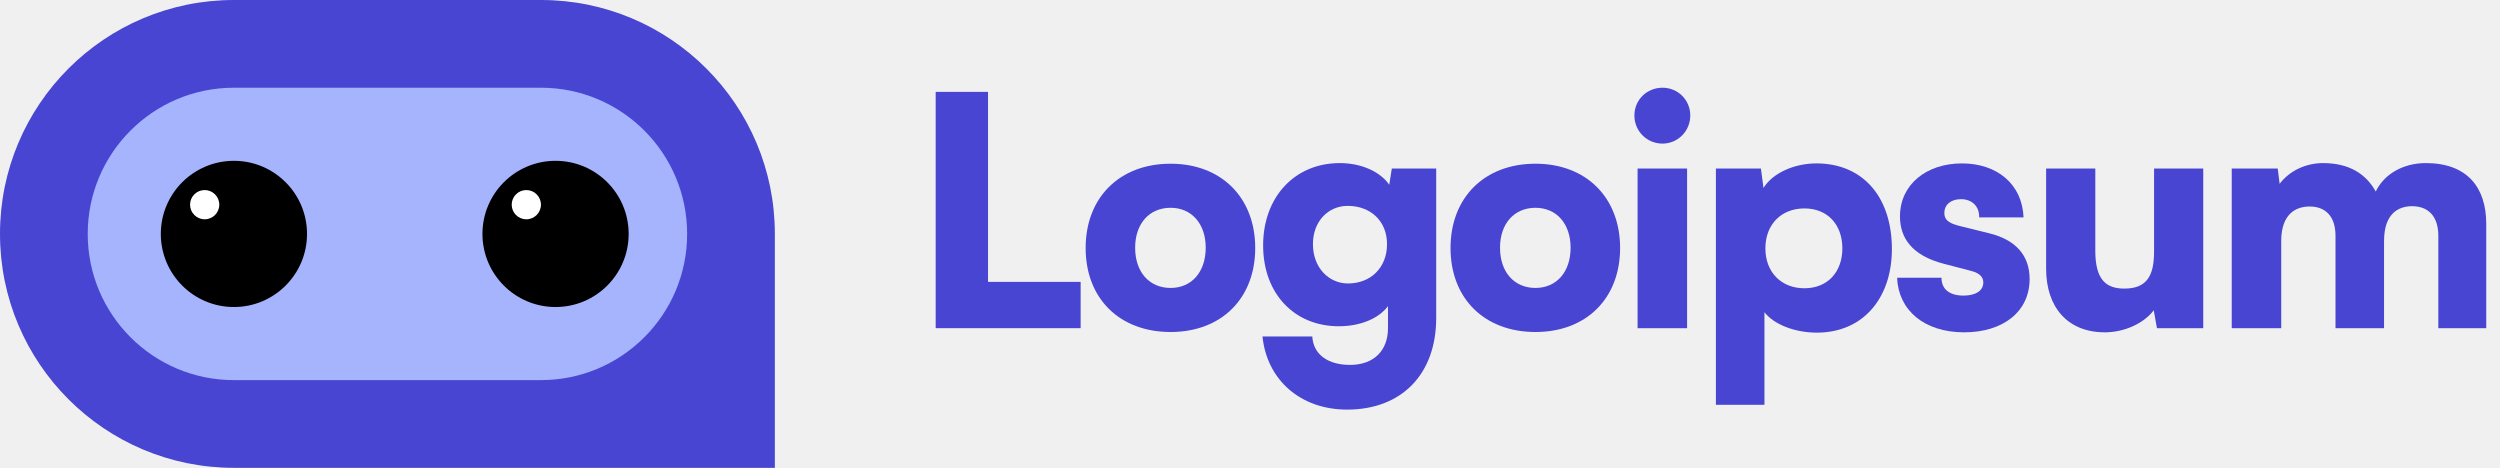
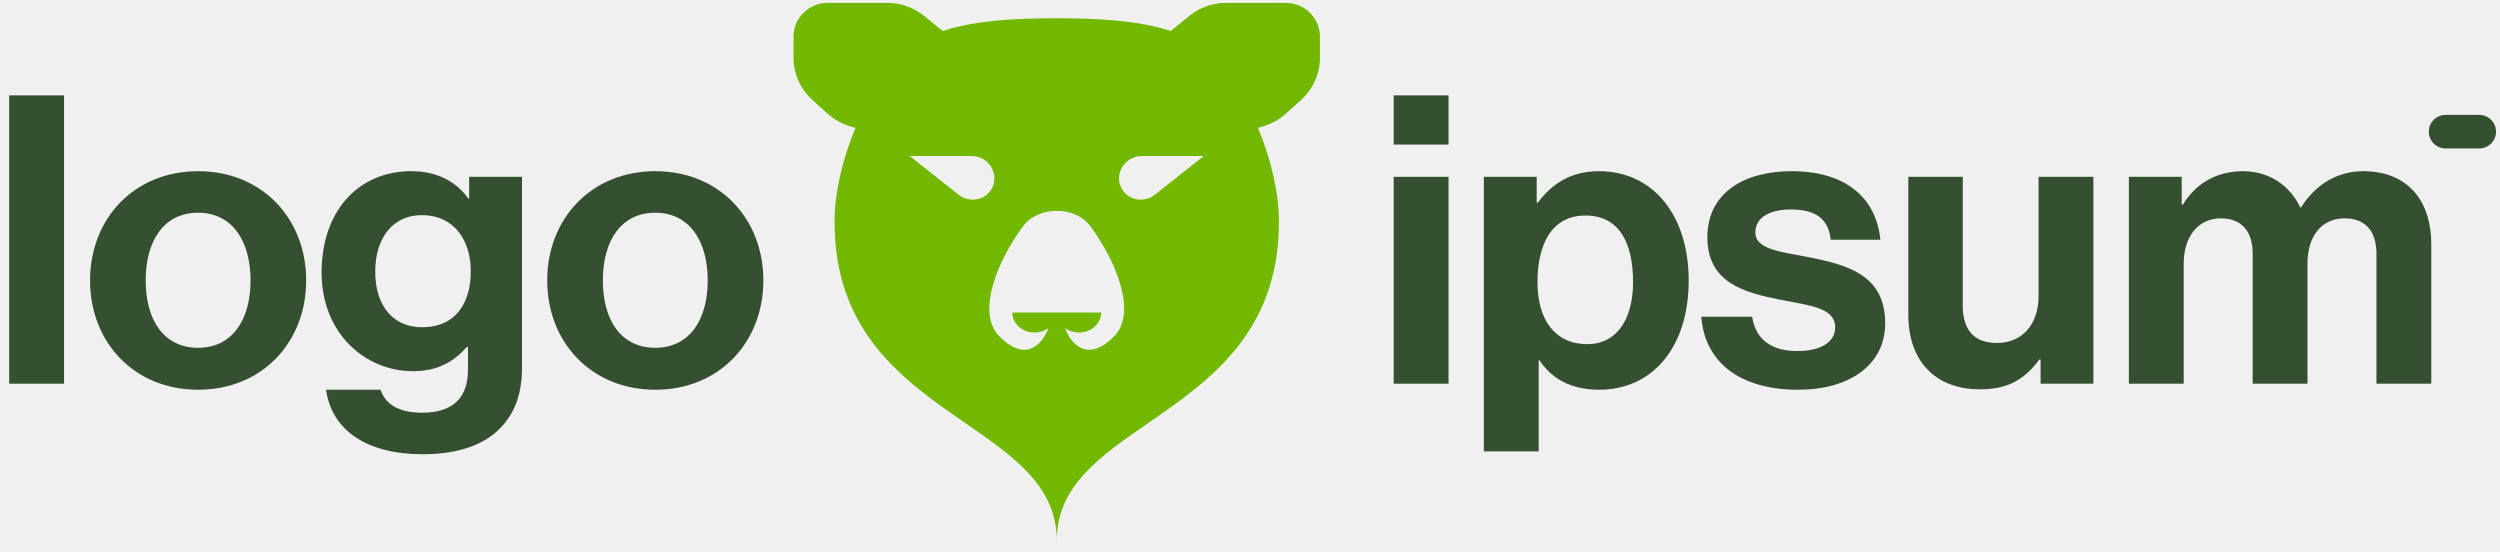
- <svg xmlns="http://www.w3.org/2000/svg" id="logo-40" width="171" height="32" viewBox="0 0 171 32" fill="none">
-   <path d="M67.582 6.284H64V22.447H73.916V19.28H67.582V6.284Z" fill="#4845D2" class="ccustom" />
-   <path d="M74.258 16.965C74.258 20.416 76.574 22.709 80.069 22.709C83.541 22.709 85.857 20.416 85.857 16.965C85.857 13.514 83.541 11.198 80.069 11.198C76.574 11.198 74.258 13.514 74.258 16.965ZM77.644 16.943C77.644 15.305 78.605 14.213 80.069 14.213C81.51 14.213 82.471 15.305 82.471 16.943C82.471 18.603 81.51 19.695 80.069 19.695C78.605 19.695 77.644 18.603 77.644 16.943Z" fill="#4845D2" class="ccustom" />
-   <path d="M86.398 16.79C86.398 20.088 88.538 22.316 91.574 22.316C93.038 22.316 94.305 21.792 94.938 20.94V22.447C94.938 23.954 93.999 24.959 92.339 24.959C90.854 24.959 89.827 24.26 89.761 23.015H86.354C86.66 26.008 88.975 28.017 92.142 28.017C95.877 28.017 98.236 25.593 98.236 21.748V11.526H95.2L95.025 12.64C94.414 11.745 93.125 11.155 91.64 11.155C88.582 11.155 86.398 13.448 86.398 16.79ZM89.805 16.703C89.805 15.13 90.854 14.082 92.186 14.082C93.737 14.082 94.873 15.108 94.873 16.703C94.873 18.297 93.759 19.389 92.208 19.389C90.876 19.389 89.805 18.297 89.805 16.703Z" fill="#4845D2" class="ccustom" />
-   <path d="M99.217 16.965C99.217 20.416 101.532 22.709 105.027 22.709C108.5 22.709 110.815 20.416 110.815 16.965C110.815 13.514 108.5 11.198 105.027 11.198C101.532 11.198 99.217 13.514 99.217 16.965ZM102.602 16.943C102.602 15.305 103.563 14.213 105.027 14.213C106.468 14.213 107.429 15.305 107.429 16.943C107.429 18.603 106.468 19.695 105.027 19.695C103.563 19.695 102.602 18.603 102.602 16.943Z" fill="#4845D2" class="ccustom" />
-   <path d="M113.715 9.822C114.763 9.822 115.615 8.971 115.615 7.9C115.615 6.83 114.763 6 113.715 6C112.645 6 111.793 6.83 111.793 7.9C111.793 8.971 112.645 9.822 113.715 9.822ZM112.011 22.447H115.397V11.526H112.011V22.447Z" fill="#4845D2" class="ccustom" />
-   <path d="M117.368 27.689H120.688V21.355C121.321 22.185 122.763 22.753 124.27 22.753C127.524 22.753 129.49 20.263 129.403 16.812C129.315 13.295 127.284 11.177 124.248 11.177C122.697 11.177 121.234 11.854 120.622 12.858L120.447 11.526H117.368V27.689ZM120.753 16.987C120.753 15.348 121.845 14.256 123.418 14.256C125.012 14.256 126.017 15.37 126.017 16.987C126.017 18.603 125.012 19.717 123.418 19.717C121.845 19.717 120.753 18.625 120.753 16.987Z" fill="#4845D2" class="ccustom" />
-   <path d="M129.761 18.996C129.848 21.202 131.596 22.731 134.348 22.731C136.991 22.731 138.826 21.333 138.826 19.084C138.826 17.467 137.865 16.397 136.073 15.96L134.13 15.479C133.431 15.305 132.994 15.13 132.994 14.562C132.994 13.994 133.452 13.623 134.13 13.623C134.894 13.623 135.396 14.125 135.375 14.868H138.411C138.323 12.596 136.598 11.177 134.195 11.177C131.771 11.177 129.958 12.618 129.958 14.802C129.958 16.266 130.766 17.467 132.928 18.035L134.85 18.537C135.418 18.69 135.658 18.952 135.658 19.324C135.658 19.87 135.156 20.219 134.304 20.219C133.321 20.219 132.797 19.761 132.797 18.996H129.761Z" fill="#4845D2" class="ccustom" />
-   <path d="M143.974 22.731C145.307 22.731 146.639 22.119 147.316 21.224L147.535 22.447H150.702V11.526H147.338V17.205C147.338 18.843 146.858 19.739 145.307 19.739C144.105 19.739 143.319 19.193 143.319 17.161V11.526H139.955V18.384C139.955 20.984 141.397 22.731 143.974 22.731Z" fill="#4845D2" class="ccustom" />
-   <path d="M156.036 22.447V16.484C156.036 14.649 157.019 14.125 157.98 14.125C159.05 14.125 159.749 14.781 159.749 16.135V22.447H163.069V16.484C163.069 14.628 164.03 14.104 164.991 14.104C166.061 14.104 166.782 14.759 166.782 16.135V22.447H170.059V15.305C170.059 12.815 168.748 11.155 165.93 11.155C164.358 11.155 163.069 11.919 162.501 13.099C161.846 11.919 160.71 11.155 158.897 11.155C157.696 11.155 156.582 11.701 155.927 12.575L155.796 11.526H152.65V22.447H156.036Z" fill="#4845D2" class="ccustom" />
-   <path d="M0 16C0 7.163 7.163 0 16 0H37C45.837 0 53 7.163 53 16V32H16C7.163 32 0 24.837 0 16Z" fill="#4845D2" class="ccustom" />
-   <rect x="6" y="6" width="41" height="20" rx="10" fill="#A5B4FC" class="ccompli2" />
-   <circle cx="16" cy="16" r="5" fill="#000000" />
-   <circle cx="14" cy="14" r="1" fill="#ffffff" />
-   <circle cx="38" cy="16" r="5" fill="#000000" />
-   <circle cx="36" cy="14" r="1" fill="#ffffff" />
+ <svg xmlns="http://www.w3.org/2000/svg" id="logo-75" width="186" height="41" viewBox="0 0 186 41" fill="none">
+   <path class="ccustom" fill-rule="evenodd" clip-rule="evenodd" d="M59.037 2.729C59.037 1.339 60.176 0.213 61.581 0.213H66.011C67.011 0.213 67.98 0.556 68.753 1.183L70.1 2.276L70.134 2.306C70.165 2.296 70.196 2.286 70.228 2.276C72.659 1.506 75.609 1.359 78.621 1.359C81.632 1.359 84.582 1.506 87.013 2.276C87.045 2.286 87.076 2.296 87.107 2.306L87.141 2.276L88.488 1.183C89.261 0.556 90.23 0.213 91.23 0.213H95.66C97.065 0.213 98.204 1.339 98.204 2.729V4.284C98.204 5.487 97.691 6.635 96.792 7.445L95.705 8.425C95.174 8.904 94.537 9.252 93.845 9.442L93.588 9.512C94.595 11.89 95.152 14.432 95.152 16.488C95.152 24.759 89.978 28.332 85.419 31.479C81.829 33.958 78.621 36.173 78.621 40.213C78.621 36.173 75.412 33.958 71.822 31.479C67.263 28.332 62.089 24.759 62.089 16.488C62.089 14.432 62.646 11.89 63.653 9.512L63.396 9.442C62.704 9.252 62.067 8.904 61.536 8.425L60.449 7.445C59.55 6.635 59.037 5.487 59.037 4.284V2.729ZM81.927 23.25C81.927 23.645 81.753 24.024 81.443 24.304C81.133 24.583 80.712 24.74 80.274 24.74C79.895 24.74 79.53 24.623 79.238 24.411C79.735 25.728 81.008 26.976 82.944 24.969C84.653 23.105 82.868 19.172 81.129 16.838C80.549 16.06 79.597 15.686 78.621 15.686C77.644 15.686 76.692 16.06 76.112 16.838C74.373 19.172 72.588 23.105 74.297 24.969C76.233 26.976 77.506 25.728 78.003 24.411C77.711 24.623 77.346 24.74 76.967 24.74C76.529 24.74 76.108 24.583 75.798 24.304C75.488 24.024 75.314 23.645 75.314 23.25H81.927ZM72.29 11.608H67.684L71.314 14.483C72.113 15.115 73.28 14.913 73.774 14.057C74.398 12.975 73.569 11.608 72.29 11.608ZM84.951 11.608H89.557L85.927 14.483C85.128 15.115 83.961 14.913 83.467 14.057C82.843 12.975 83.672 11.608 84.951 11.608Z" fill="#72B800" />
+   <path class="ccustom" d="M103.69 28.546H107.77V13.156H103.69V28.546ZM103.69 10.756H107.77V7.096H103.69V10.756Z" fill="#355030" />
+   <path class="ccustom" d="M110.399 33.586H114.479V26.806H114.539C115.409 28.126 116.819 28.996 118.979 28.996C122.939 28.996 125.639 25.846 125.639 20.866C125.639 16.066 123.029 12.736 118.949 12.736C116.849 12.736 115.409 13.726 114.419 15.076H114.329V13.156H110.399V33.586ZM118.109 25.606C115.679 25.606 114.389 23.776 114.389 20.986C114.389 18.226 115.409 16.036 117.959 16.036C120.479 16.036 121.499 18.076 121.499 20.986C121.499 23.896 120.179 25.606 118.109 25.606Z" fill="#355030" />
+   <path class="ccustom" d="M133.778 28.996C137.618 28.996 140.258 27.136 140.258 24.046C140.258 20.446 137.408 19.726 134.828 19.186C132.638 18.736 130.598 18.616 130.598 17.296C130.598 16.186 131.648 15.586 133.238 15.586C134.978 15.586 136.028 16.186 136.208 17.836H139.898C139.598 14.746 137.348 12.736 133.298 12.736C129.788 12.736 127.028 14.326 127.028 17.656C127.028 21.016 129.728 21.766 132.488 22.306C134.588 22.726 136.538 22.876 136.538 24.346C136.538 25.426 135.518 26.116 133.718 26.116C131.888 26.116 130.628 25.336 130.358 23.566H126.578C126.818 26.836 129.308 28.996 133.778 28.996Z" fill="#355030" />
+   <path class="ccustom" d="M155.749 28.546V13.156H151.669V22.036C151.669 24.076 150.499 25.516 148.579 25.516C146.839 25.516 146.029 24.526 146.029 22.726V13.156H141.979V23.416C141.979 26.776 143.899 28.966 147.319 28.966C149.479 28.966 150.679 28.156 151.729 26.746H151.819V28.546H155.749Z" fill="#355030" />
+   <path class="ccustom" d="M158.388 28.546H162.468V19.606C162.468 17.566 163.578 16.246 165.228 16.246C166.728 16.246 167.598 17.146 167.598 18.886V28.546H171.678V19.606C171.678 17.566 172.728 16.246 174.438 16.246C175.938 16.246 176.808 17.146 176.808 18.886V28.546H180.888V18.196C180.888 14.836 179.058 12.736 175.818 12.736C173.868 12.736 172.248 13.756 171.198 15.436H171.138C170.388 13.816 168.828 12.736 166.878 12.736C164.748 12.736 163.248 13.816 162.408 15.226H162.318V13.156H158.388V28.546Z" fill="#355030" />
+   <path class="ccustom" d="M0.684 28.546H4.764V7.096H0.684V28.546Z" fill="#355030" />
+   <path class="ccustom" d="M14.74 28.996C19.51 28.996 22.78 25.456 22.78 20.866C22.78 16.276 19.51 12.736 14.74 12.736C9.97 12.736 6.7 16.276 6.7 20.866C6.7 25.456 9.97 28.996 14.74 28.996ZM14.74 25.876C12.22 25.876 10.84 23.866 10.84 20.866C10.84 17.866 12.22 15.826 14.74 15.826C17.23 15.826 18.64 17.866 18.64 20.866C18.64 23.866 17.23 25.876 14.74 25.876Z" fill="#355030" />
+   <path class="ccustom" d="M31.457 33.796C33.737 33.796 35.717 33.256 37.007 32.056C38.147 31.006 38.837 29.536 38.837 27.376V13.156H34.907V14.776H34.847C33.917 13.486 32.507 12.736 30.587 12.736C26.687 12.736 23.927 15.676 23.927 20.266C23.927 24.916 27.287 27.616 30.707 27.616C32.657 27.616 33.827 26.836 34.727 25.816H34.817V27.496C34.817 29.596 33.707 30.706 31.397 30.706C29.507 30.706 28.637 29.956 28.307 28.996H24.257C24.677 31.996 27.257 33.796 31.457 33.796ZM31.397 24.346C29.297 24.346 27.917 22.816 27.917 20.206C27.917 17.626 29.297 16.006 31.367 16.006C33.827 16.006 35.027 17.926 35.027 20.176C35.027 22.456 33.977 24.346 31.397 24.346Z" fill="#355030" />
+   <path class="ccustom" d="M48.754 28.996C53.524 28.996 56.794 25.456 56.794 20.866C56.794 16.276 53.524 12.736 48.754 12.736C43.984 12.736 40.714 16.276 40.714 20.866C40.714 25.456 43.984 28.996 48.754 28.996ZM48.754 25.876C46.234 25.876 44.854 23.866 44.854 20.866C44.854 17.866 46.234 15.826 48.754 15.826C51.244 15.826 52.654 17.866 52.654 20.866C52.654 23.866 51.244 25.876 48.754 25.876Z" fill="#355030" />
+   <path class="ccustom" d="M180.704 9.796C180.704 9.106 181.263 8.546 181.954 8.546H184.454C185.144 8.546 185.704 9.106 185.704 9.796C185.704 10.487 185.144 11.046 184.454 11.046H181.954C181.263 11.046 180.704 10.487 180.704 9.796Z" fill="#355030" />
</svg>
